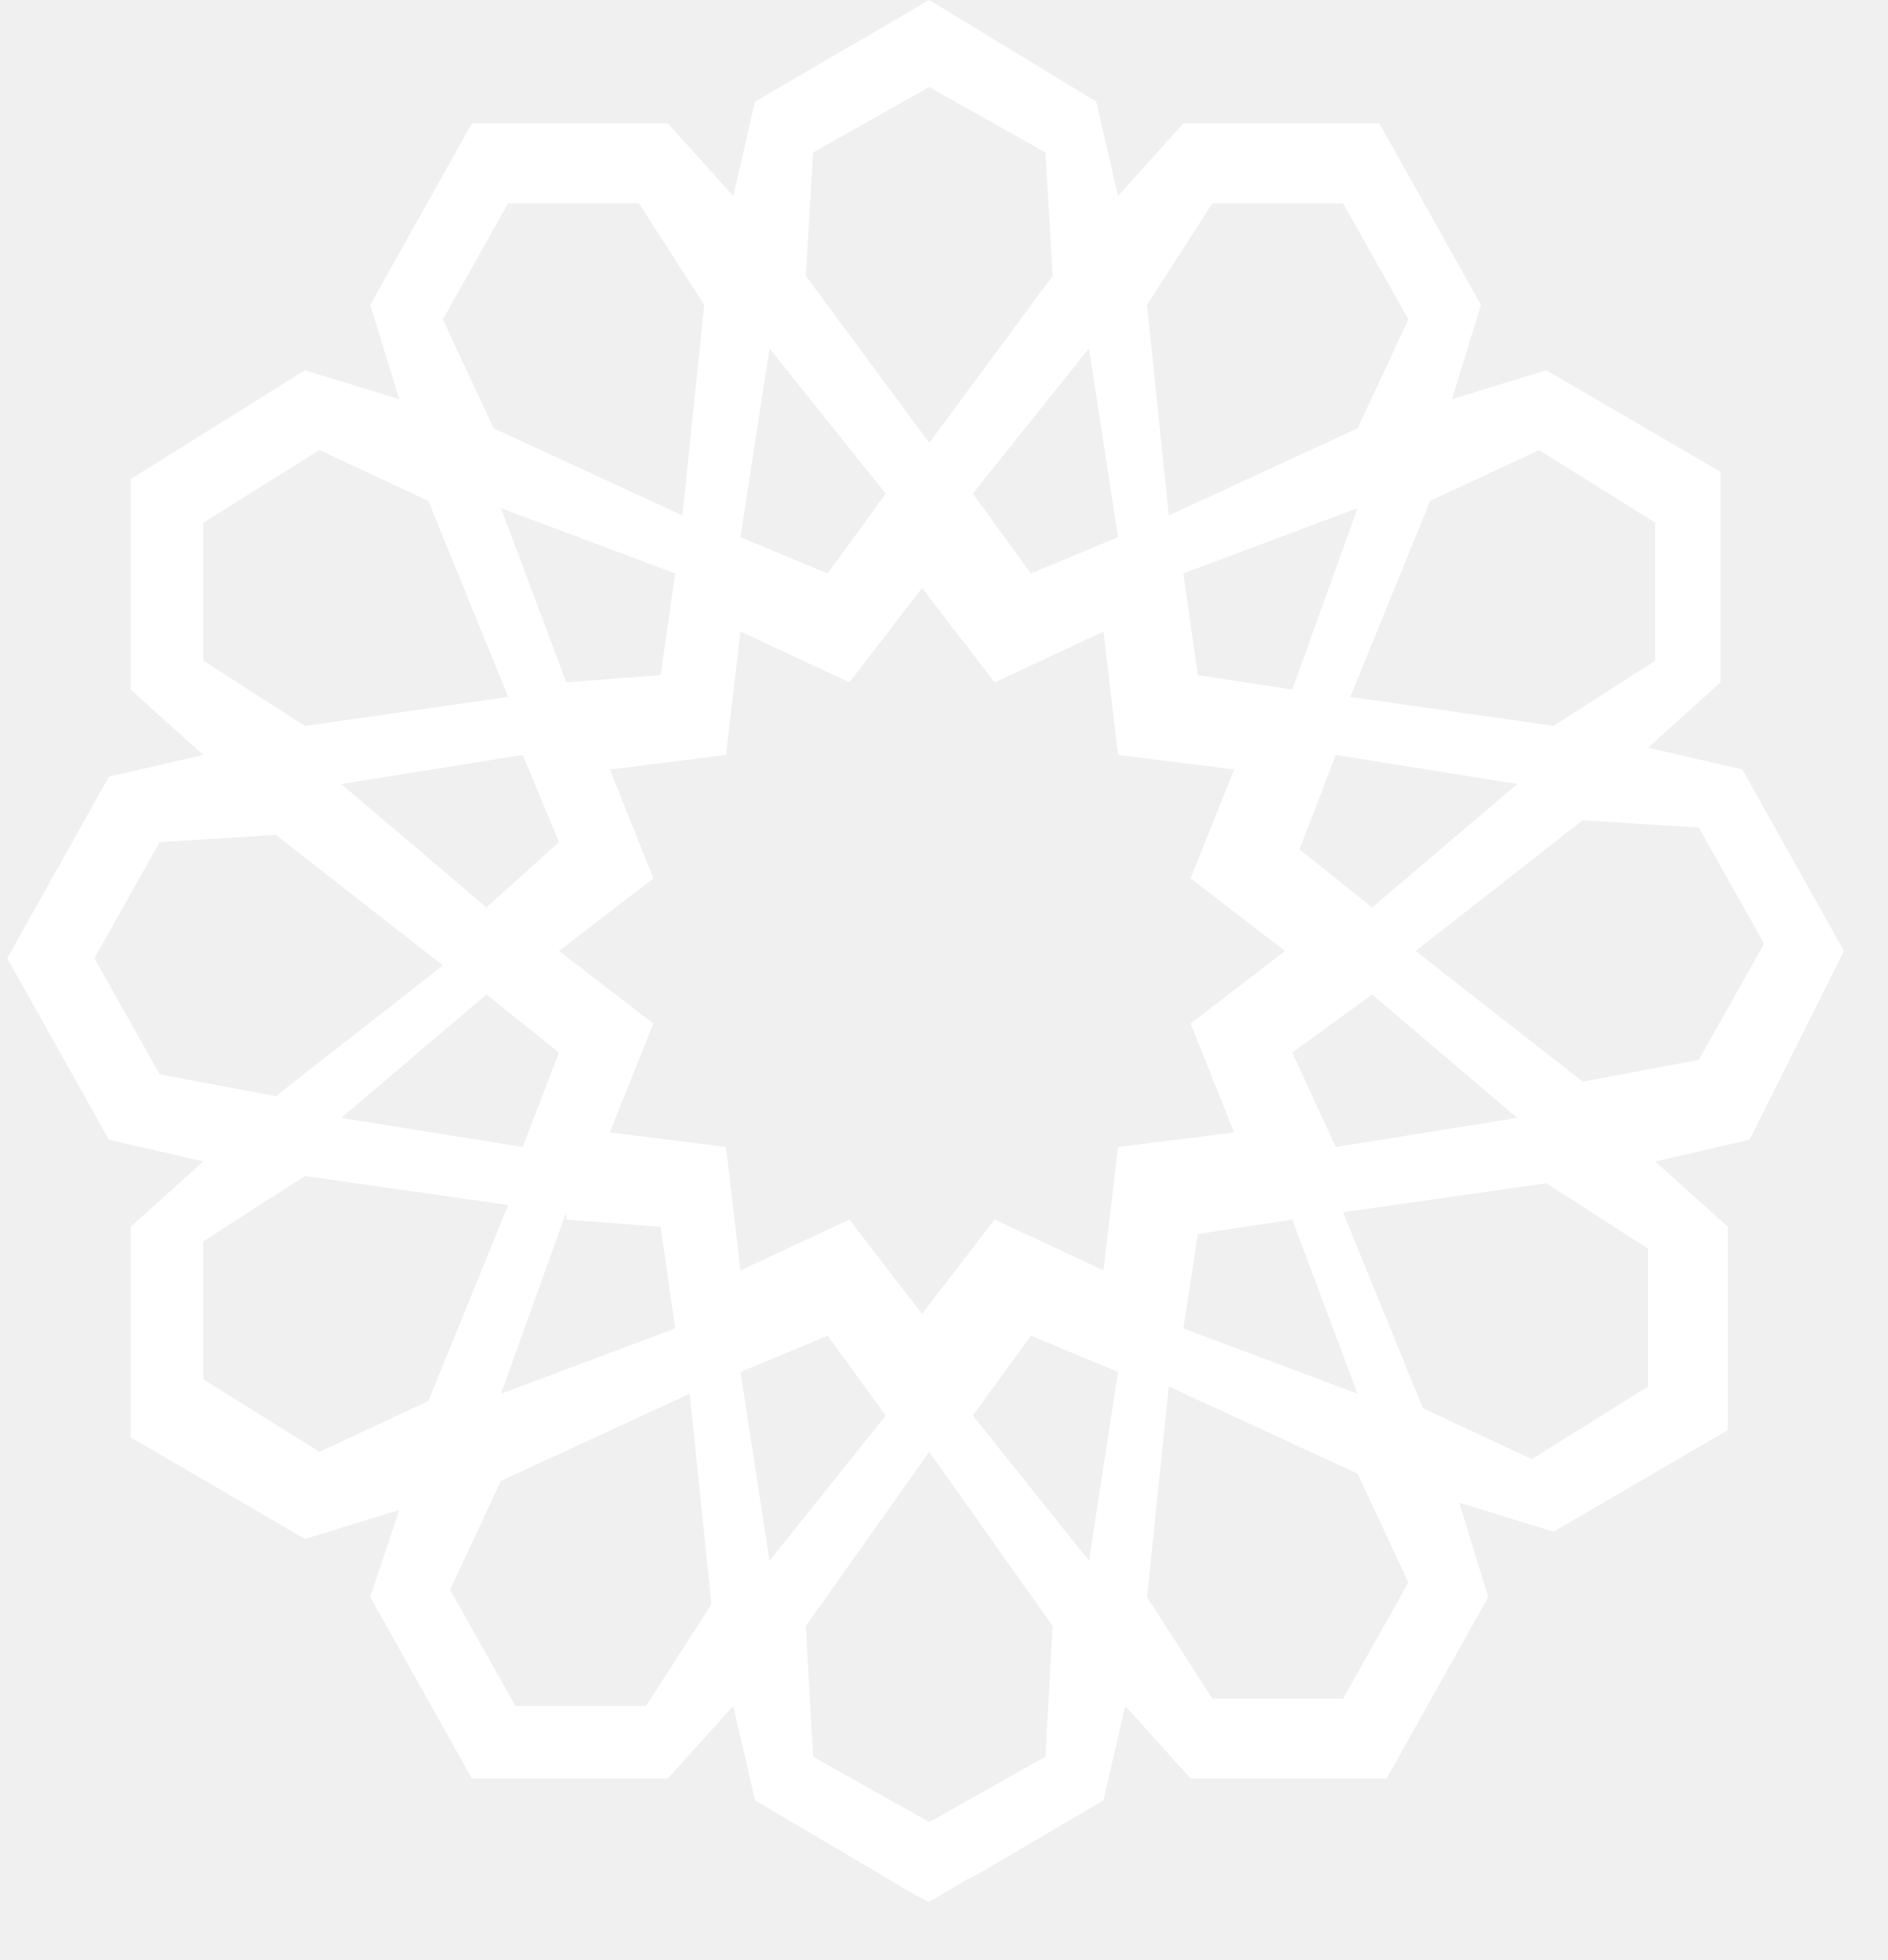
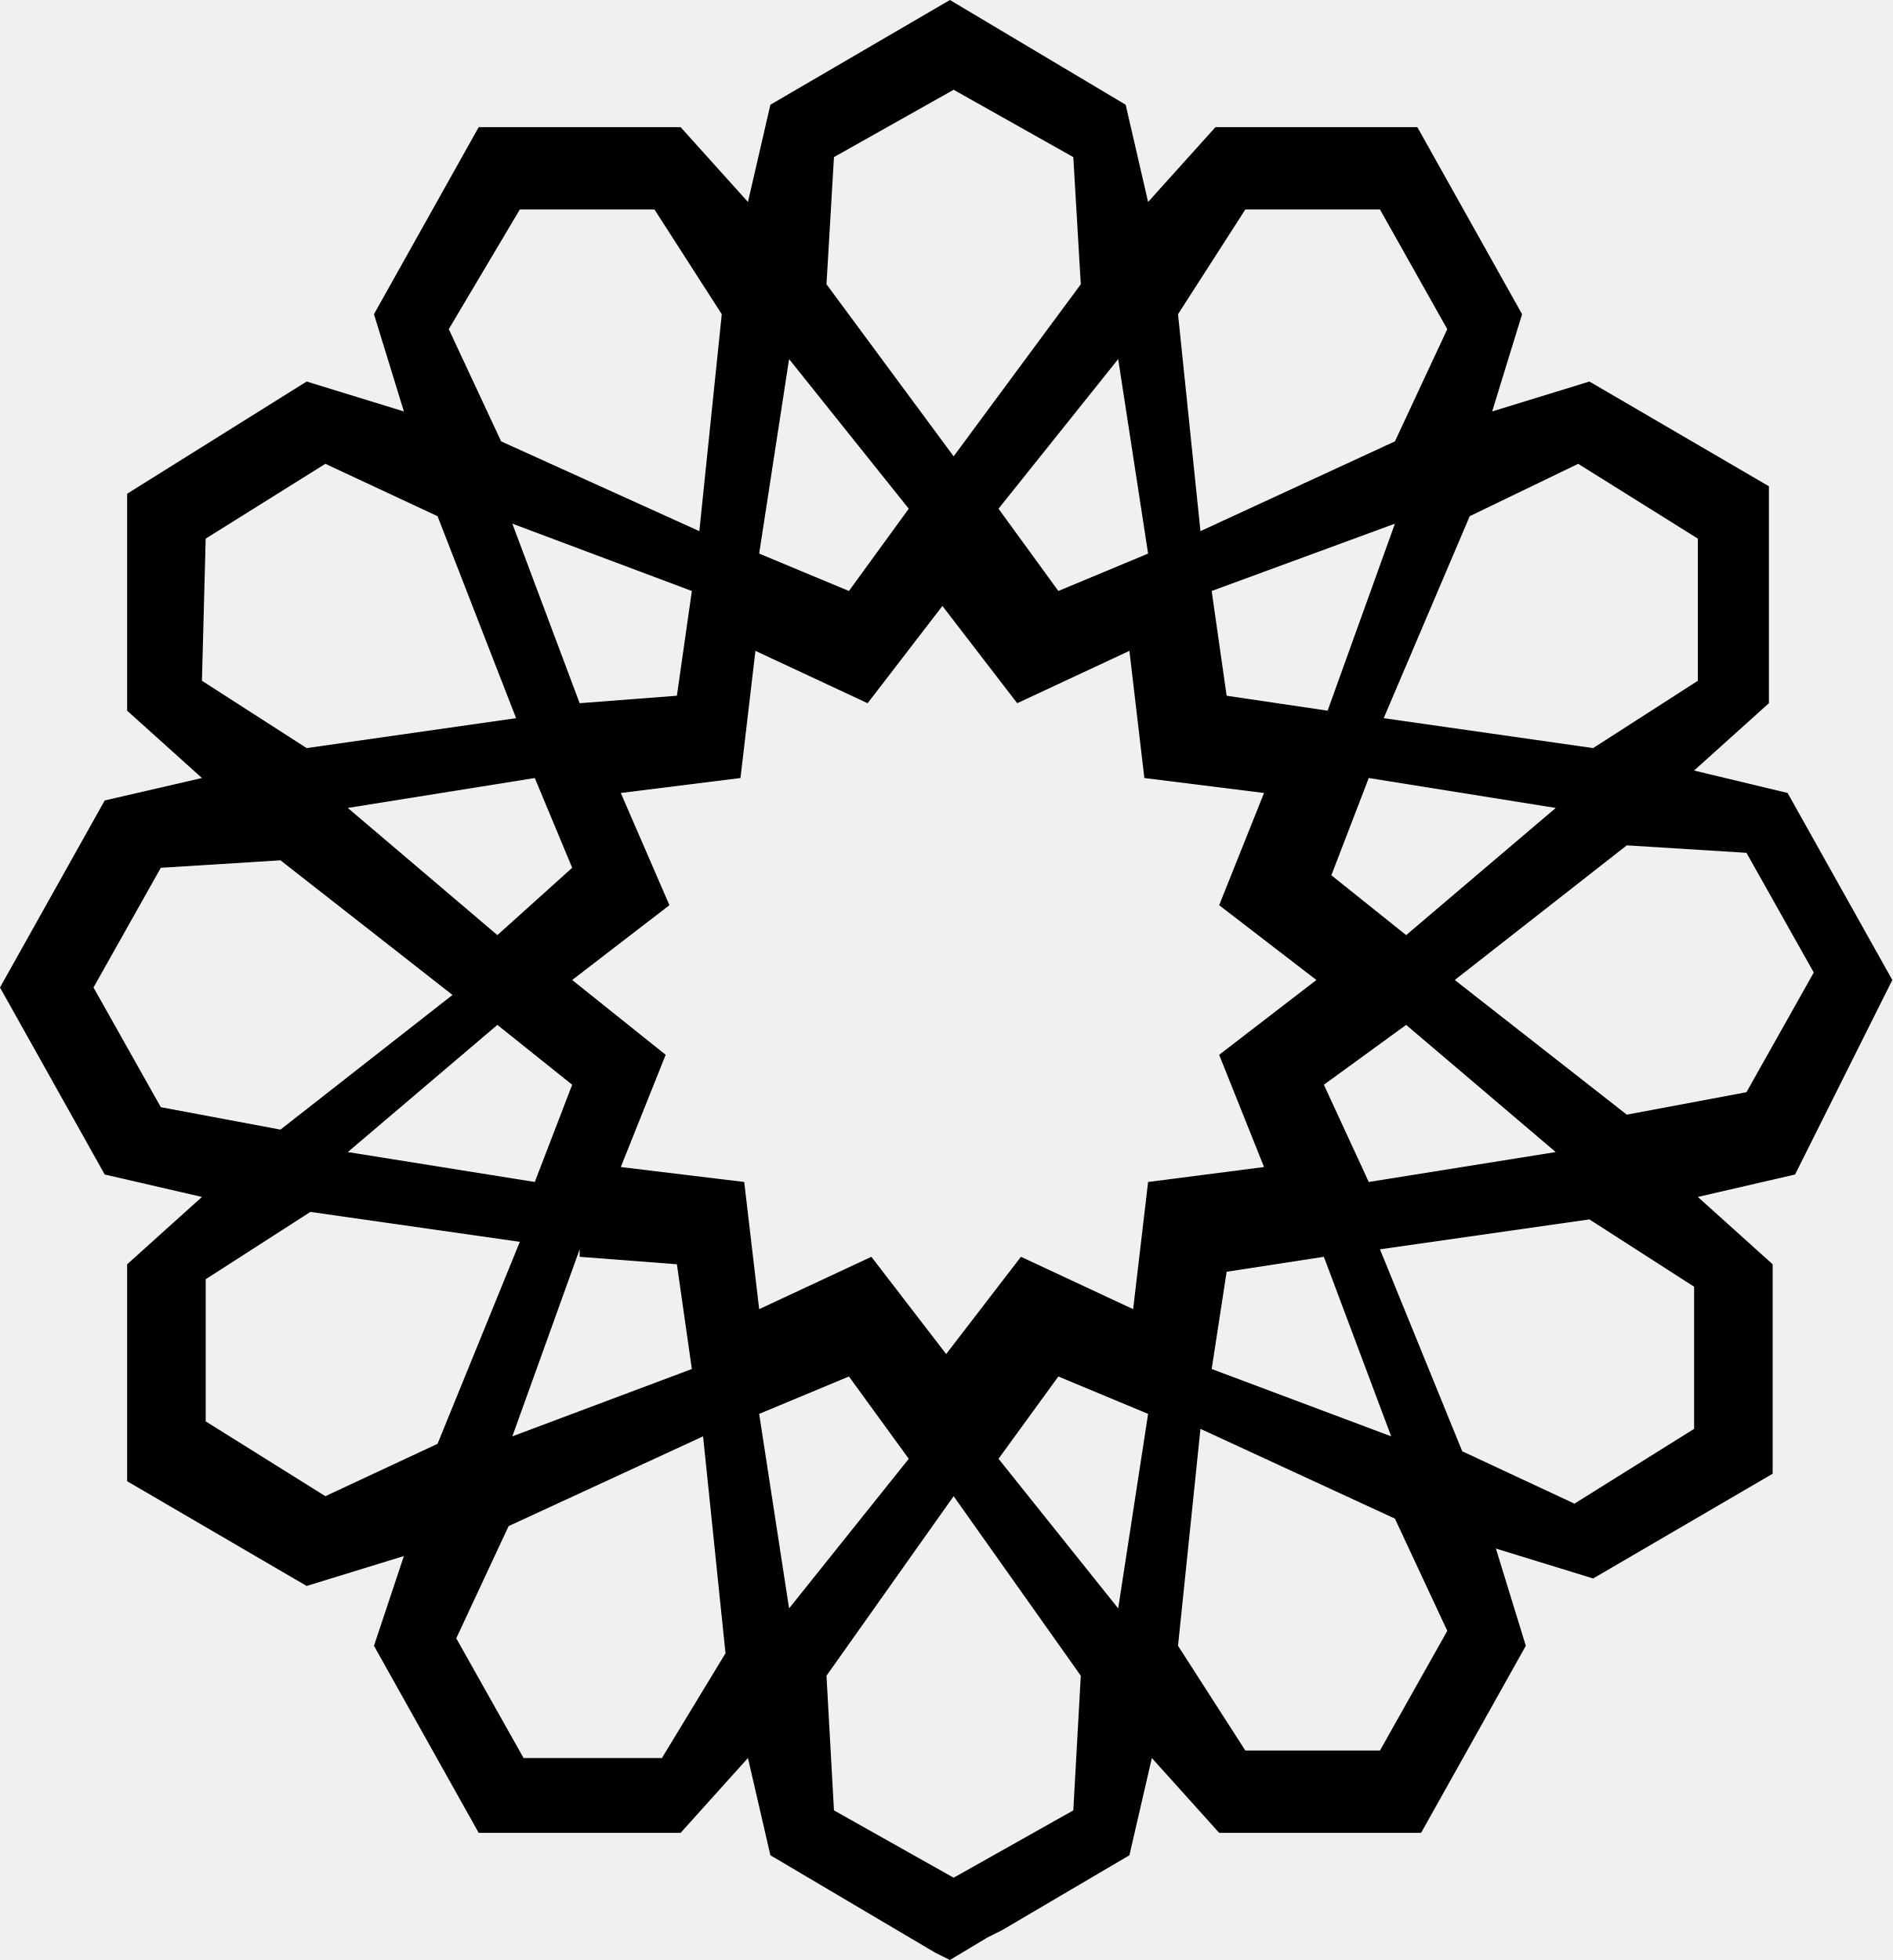
- <svg xmlns="http://www.w3.org/2000/svg" version="1.1" id="Layer_1" x="0px" y="0px" viewBox="0 0 26 27" style="enable-background:new 0 0 26 27;" xml:space="preserve">
-   <style type="text/css">
- 	.st0{fill:#FFFFFF;}
- </style>
-   <path class="st0" d="M25.4,13.1l-1.4-2.5l-1.3-0.3l1-0.9l0-2.9l-2.4-1.4l-1.3,0.4l0.4-1.3l-1.4-2.5l-2.7,0l-0.9,1l-0.3-1.3L12.8,0  l-2.4,1.4l-0.3,1.3l-0.9-1l-2.7,0L5.1,4.2l0.4,1.3L4.2,5.1L1.8,6.6l0,2.9l1,0.9l-1.3,0.3l-1.4,2.5l1.4,2.5l1.3,0.3l-1,0.9l0,2.9  l2.4,1.4l1.3-0.4L5.1,22l1.4,2.5l2.7,0l0.9-1l0.3,1.3l2.2,1.3l0.2,0.1l0.5-0.3h0l0.2-0.1h0l1.7-1l0.3-1.3l0.9,1l2.7,0l1.4-2.5  l-0.4-1.3l1.3,0.4l2.4-1.4l0-2.8l-1-0.9l1.3-0.3L25.4,13.1z M21.2,6.2l1.6,1l0,1.9L21.4,10l-2.8-0.4l1.1-2.7L21.2,6.2z M17.8,16.8  l0.9,2.4l-2.4-0.9l0.2-1.3L17.8,16.8z M17.8,9.5l-1.3-0.2l-0.2-1.4L18.7,7L17.8,9.5z M17.8,14.5l1.1-0.8l2,1.7l-2.5,0.4L17.8,14.5z   M18.9,12.5l-1-0.8l0.5-1.3l2.5,0.4L18.9,12.5z M16.7,2.8l1.8,0l0.9,1.6l-0.7,1.5l-2.6,1.2l-0.3-2.9L16.7,2.8z M15.4,7.4l-1.2,0.5  l-0.8-1.1l1.6-2L15.4,7.4z M11.2,2.1l1.6-0.9l1.6,0.9l0.1,1.7l-1.7,2.3l-1.7-2.3L11.2,2.1z M10.6,4.8l1.6,2l-0.8,1.1l-1.2-0.5  L10.6,4.8z M7,2.8l1.8,0l0.9,1.4L9.4,7.1L6.8,5.9L6.1,4.4L7,2.8z M9.1,16.9l0.2,1.4l-2.4,0.9l0.9-2.5l0,0.1L9.1,16.9z M6.7,13.7  l1,0.8l-0.5,1.3l-2.5-0.4L6.7,13.7z M6.7,12.5l-2-1.7l2.5-0.4l0.5,1.2L6.7,12.5z M7.8,9.4L6.9,7l2.4,0.9L9.1,9.3L7.8,9.4z M2.8,7.2  l1.6-1l1.5,0.7L7,9.6L4.2,10L2.8,9.1L2.8,7.2z M2.2,14.8l-0.9-1.6l0.9-1.6l1.6-0.1l2.3,1.8l-2.3,1.8L2.2,14.8z M4.4,20l-1.6-1l0-1.9  l1.4-0.9L7,16.6l-1.1,2.7L4.4,20z M8.9,23.5l-1.8,0l-0.9-1.6l0.7-1.5l2.6-1.2l0.3,2.9L8.9,23.5z M10.2,18.9l1.2-0.5l0.8,1.1l0.1-0.1  l-0.8-1.1l0.8,1.1l-0.1,0.1l-1.6,2L10.2,18.9z M14.4,24.2l-1.6,0.9l-1.6-0.9l-0.1-1.8l1.7-2.4l1.7,2.4L14.4,24.2z M15,21.5l-1.6-2  l0.8-1.1l1.2,0.5L15,21.5z M15.4,15.8l-0.2,1.7l-1.5-0.7l-1,1.3l-1-1.3l-1.5,0.7l-0.2-1.7l-1.6-0.2l0.6-1.5l-1.3-1l1.3-1l-0.6-1.5  l1.6-0.2l0.2-1.7l1.5,0.7l1-1.3l1,1.3l1.5-0.7l0.2,1.7l1.6,0.2l-0.6,1.5l1.3,1l-1.3,1l0.6,1.5L15.4,15.8z M19.5,21.9l-0.8-1.6l0,0  l0.7,1.5l-0.9,1.6l-1.8,0l-0.9-1.4l0.3-2.9l2.6,1.2h0L19.5,21.9L19.5,21.9z M22.7,19.1l-1.6,1l-1.5-0.7l-1.1-2.7l2.8-0.4l1.4,0.9  L22.7,19.1z M21.8,14.9l-2.3-1.8l2.3-1.8l1.6,0.1l0.9,1.6l-0.9,1.6L21.8,14.9z" />
+ <svg xmlns="http://www.w3.org/2000/svg" id="Layer_1" data-name="Layer 1" viewBox="0 0 25.3 26.2">
+   <path d="M25.65,13.5,24.25,11,23,10.7l1-.9V6.9l-2.4-1.4-1.3.4.4-1.3-1.4-2.5h-2.7l-.9,1-.3-1.3L13.05.4l-2.4,1.4-.3,1.3-.9-1H6.75L5.35,4.6l.4,1.3-1.3-.4L2.05,7V9.9l1,.9-1.3.3L.35,13.6l1.4,2.5,1.3.3-1,.9v2.9l2.4,1.4,1.3-.4-.4,1.2,1.4,2.5h2.7l.9-1,.3,1.3,2.2,1.3.2.1.5-.3.2-.1,1.7-1,.3-1.3.9,1h2.7l1.4-2.5-.4-1.3,1.3.4,2.4-1.4V17.3l-1-.9,1.3-.3Zm-4.2-6.9,1.6,1V9.5l-1.4.9-2.8-.4L20,7.3Zm-3.4,8.3,1.1-.8,2,1.7-2.5.4Zm.9,4.7-2.4-.9.2-1.3,1.3-.2Zm-2.2-9.9-.2-1.4L19,7.4l-.9,2.5Zm1.4,2.4.5-1.3,2.5.4-2,1.7ZM17,3.2h1.8l.9,1.6L19,6.3l-2.6,1.2-.3-2.9Zm-1.3,4.6-1.2.5-.8-1.1,1.6-2Zm-4.2-5.3,1.6-.9,1.6.9.1,1.7-1.7,2.3-1.7-2.3Zm-.6,2.7,1.6,2-.8,1.1-1.2-.5Zm-3.6-2h1.8L10,4.6l-.3,2.9L7.05,6.3l-.7-1.5Zm2.1,14.1.2,1.4-2.4.9.9-2.5v.1Zm-1.9-1.1L5,15.8l2-1.7,1,.8ZM7,12.9,5,11.2l2.5-.4L8,12Zm.2-5.5,2.4.9-.2,1.4-1.3.1Zm-4.1.2,1.6-1,1.5.7L7.25,10l-2.8.4-1.4-.9Zm-.6,7.6-.9-1.6.9-1.6,1.6-.1,2.3,1.8-2.3,1.8Zm2.2,5.2-1.6-1V17.5l1.4-.9,2.8.4-1.1,2.7Zm4.5,3.5H7.35l-.9-1.6.7-1.5,2.6-1.2.3,2.9Zm1.3-4.6,1.2-.5.8,1.1-1.6,2Zm4.2,5.3-1.6.9-1.6-.9-.1-1.8,1.7-2.4,1.7,2.4Zm.6-2.7-1.6-2,.8-1.1,1.2.5Zm.4-5.7-.2,1.7L14,17.2l-1,1.3-1-1.3-1.5.7-.2-1.7L8.65,16l.6-1.5L8,13.5l1.3-1L8.65,11l1.6-.2.2-1.7,1.5.7,1-1.3,1,1.3,1.5-.7.2,1.7,1.6.2-.6,1.5,1.3,1-1.3,1,.6,1.5Zm3.1,7.6H17l-.9-1.4.3-2.9L19,20.7l.7,1.5ZM23,19.5l-1.6,1-1.5-.7-1.1-2.7,2.8-.4,1.4.9Zm-.9-4.2-2.3-1.8,2.3-1.8,1.6.1.9,1.6-.9,1.6Z" transform="translate(-0.35 -0.4)" />
</svg>
